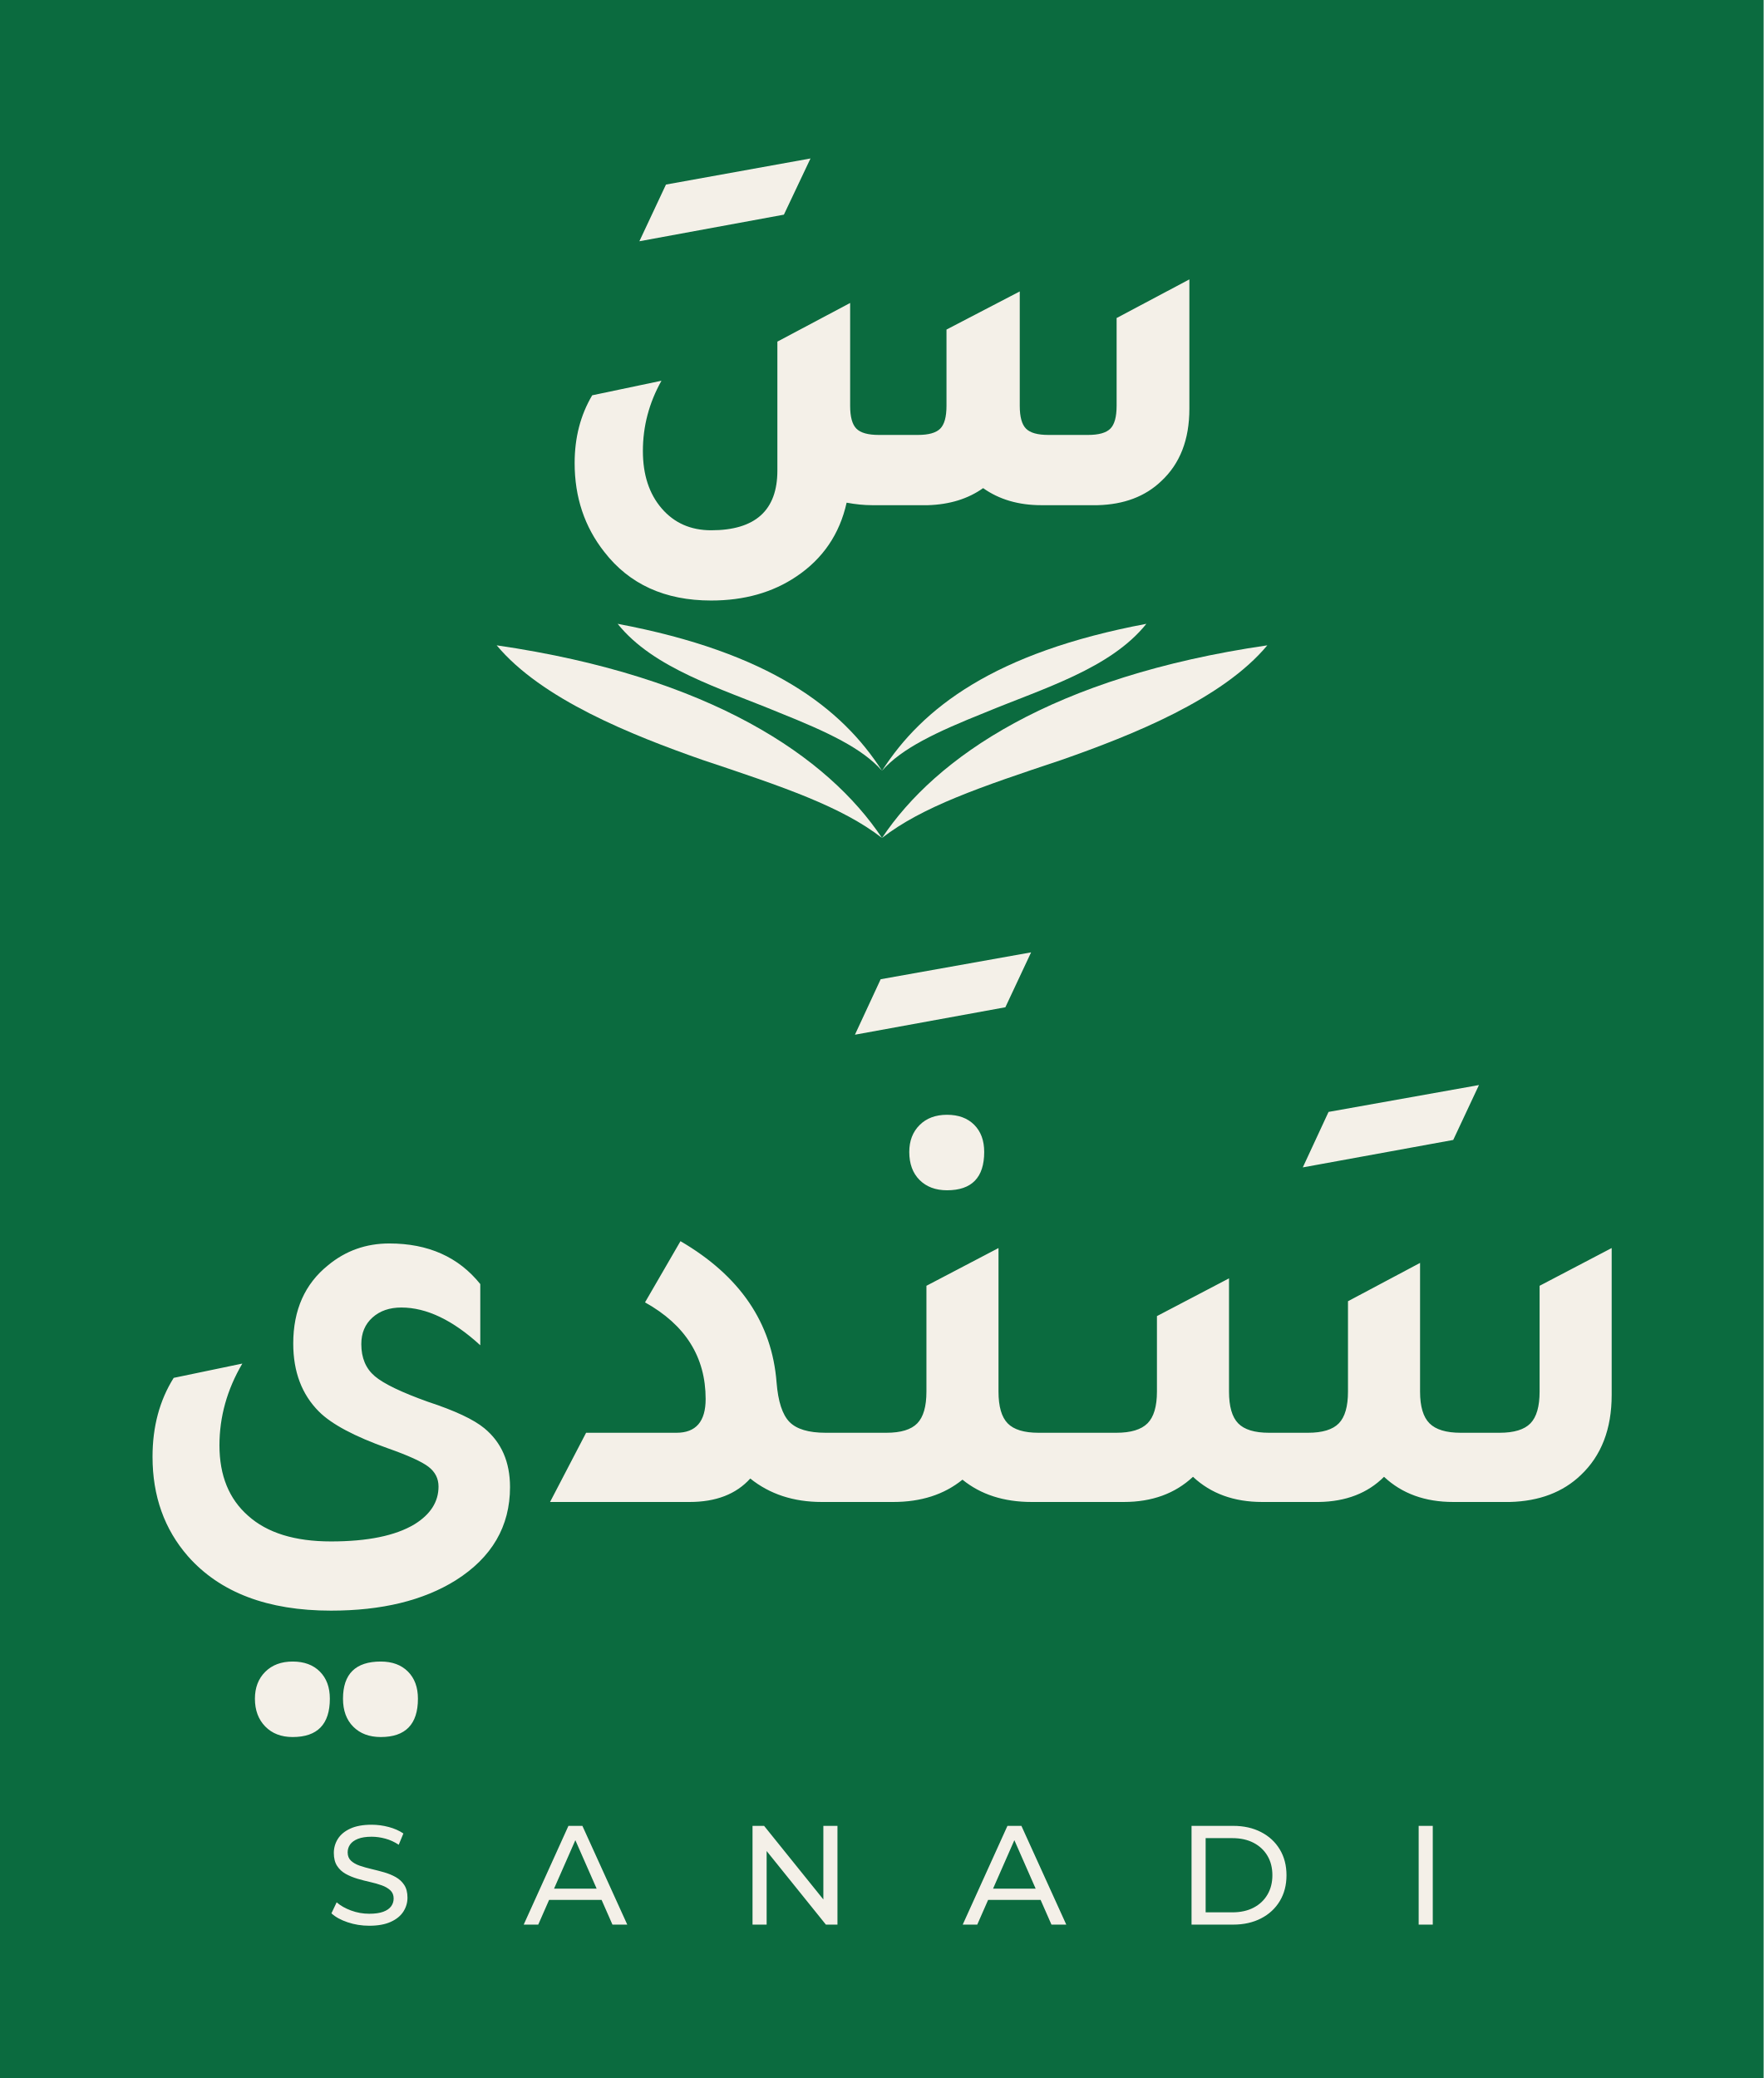
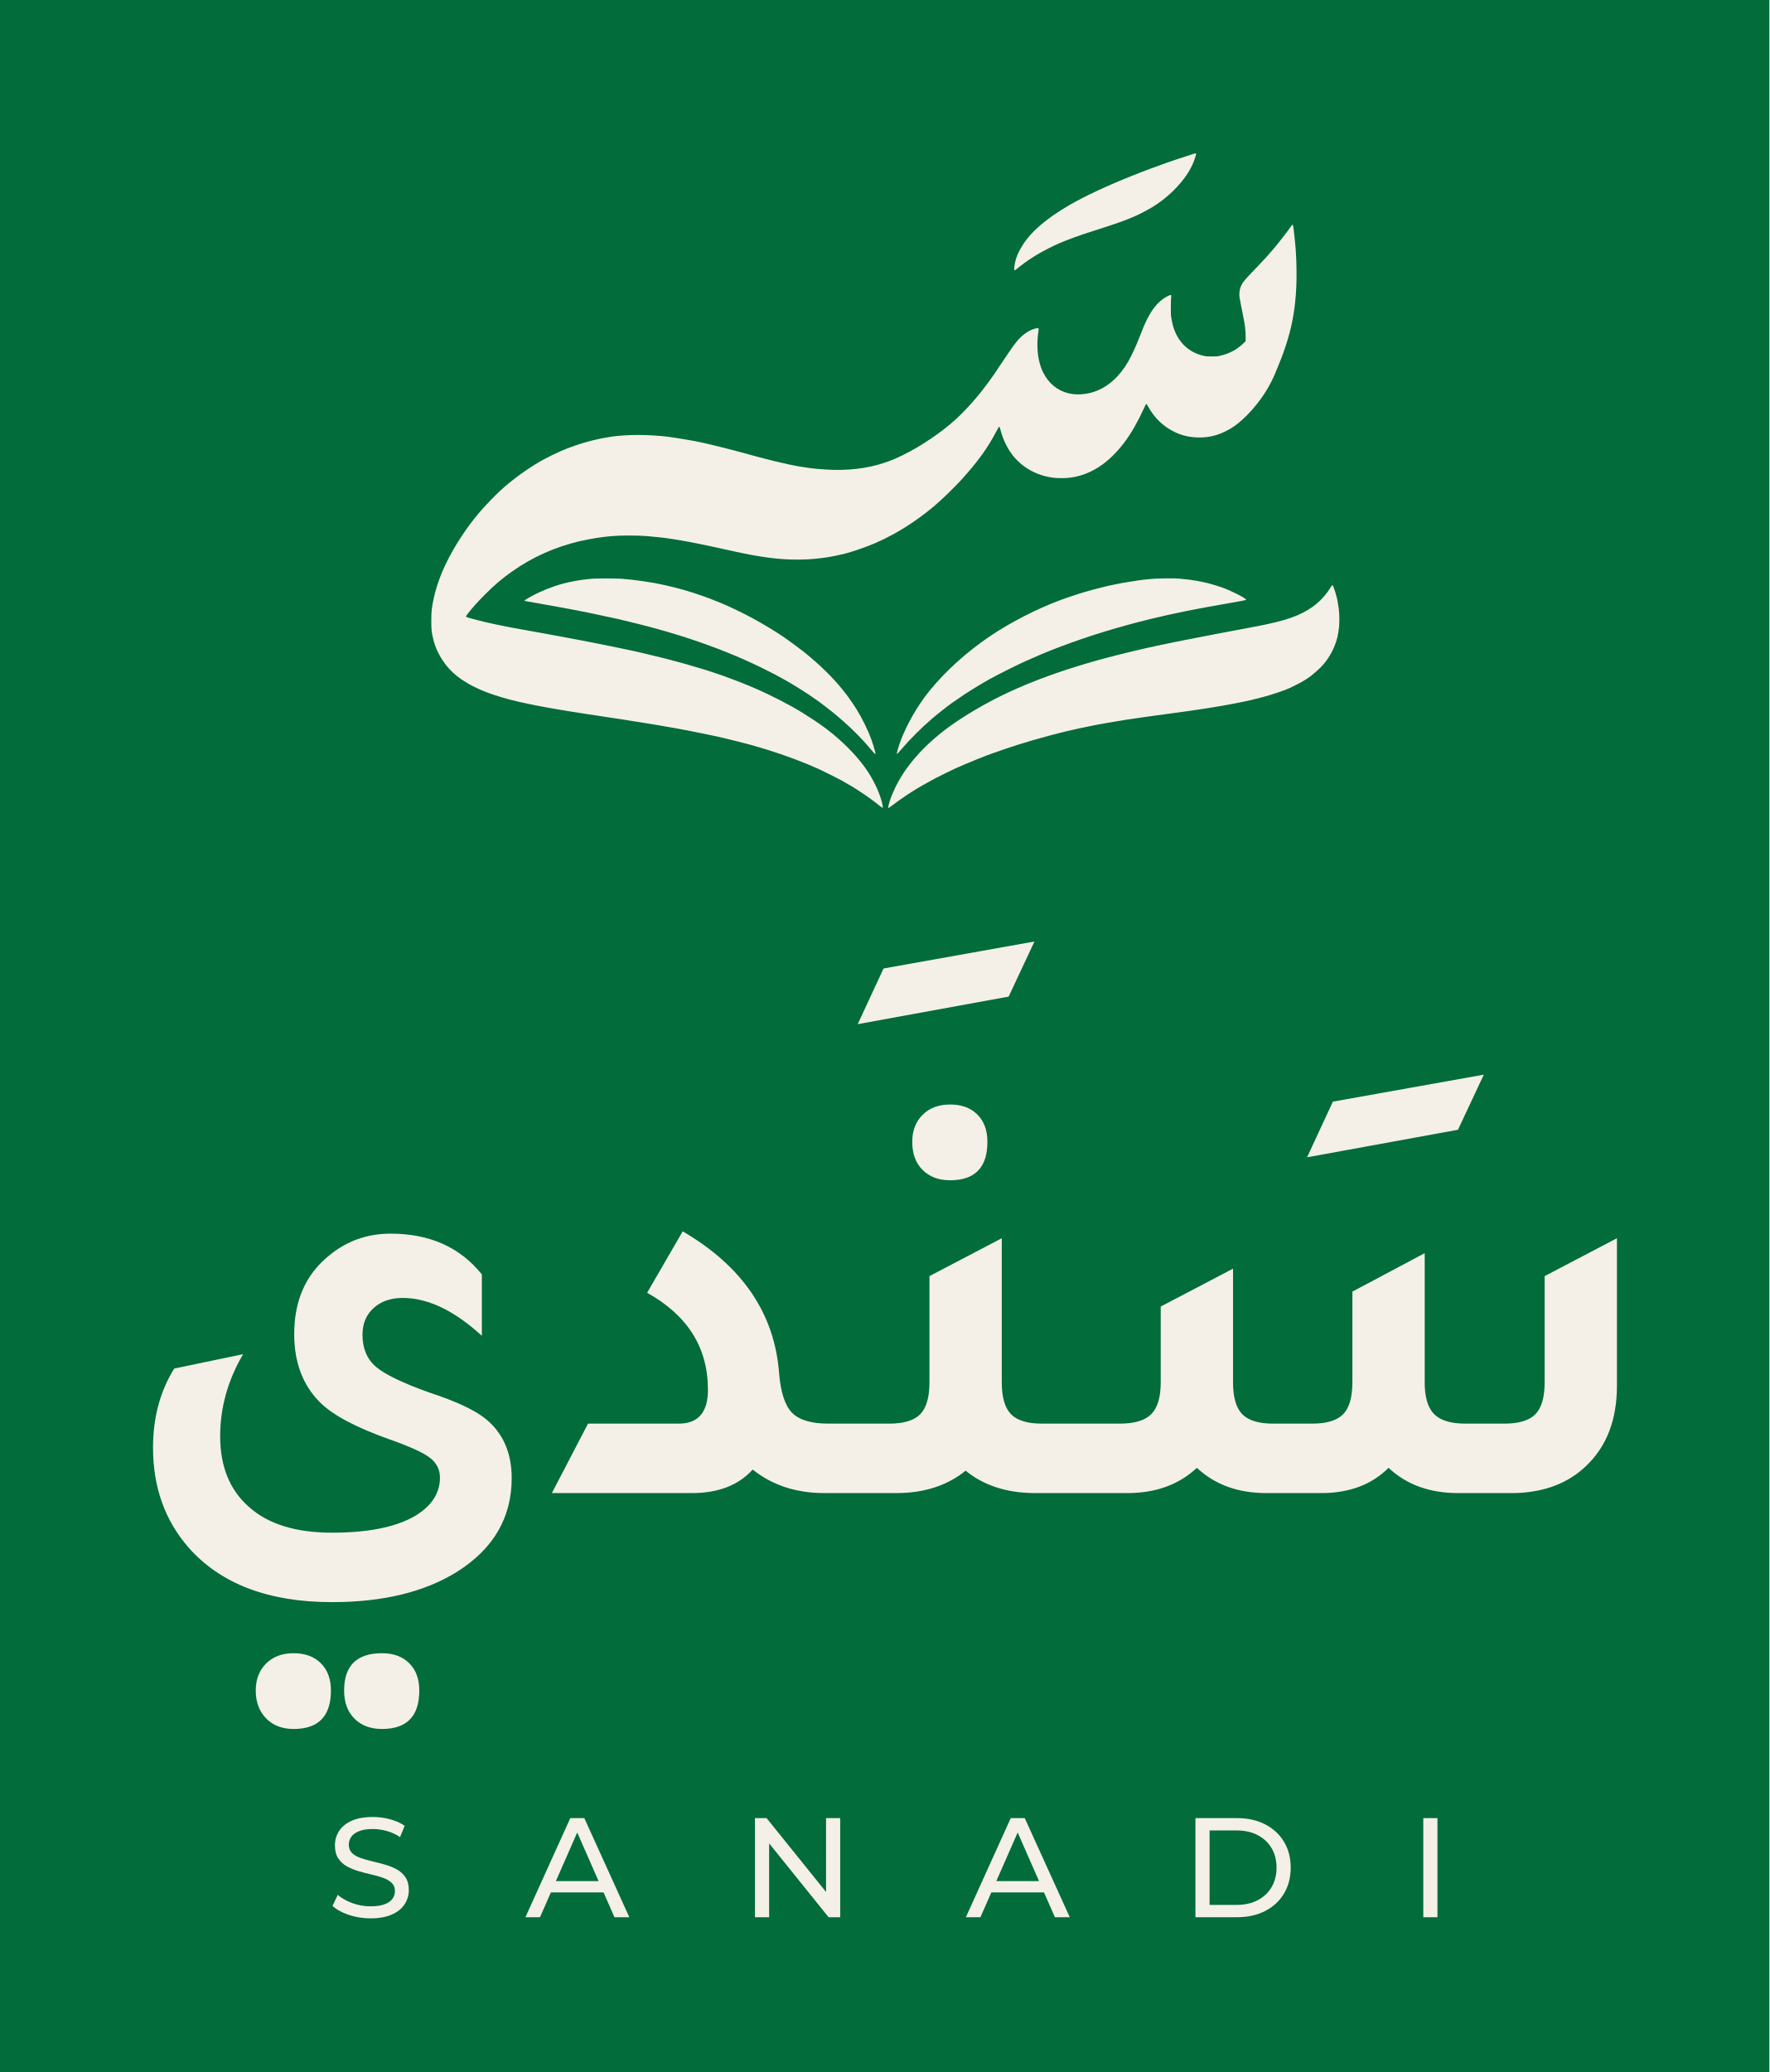
- <svg xmlns="http://www.w3.org/2000/svg" viewBox="0 0 925 1090">
-   <rect width="925" height="1090" fill="#0B6B3F" />
+ <svg xmlns="http://www.w3.org/2000/svg" viewBox="0 0 925 1083">
+   <rect width="925" height="1083" fill="#026C3B" />
  <g fill="#F4F0E8">
-     <g transform="translate(227.6,9.5) scale(0.47)">
-       <path d="M229.24 249.04 258.92 185.76 420.2 156.64 390.52 219.36ZM761.8 334.72 843.0 291.6V436.08Q843.0 487.6 811.64 516.72Q784.76 542.48 740.52 543.6H677.8Q639.72 543.6 612.84 524.56Q587.64 542.48 551.24 543.6H489.08Q475.64 543.6 460.52 540.8Q448.76 593.44 404.52 623.12Q364.76 650.0 309.32 650.0Q232.04 650.0 190.04 595.68Q157.0 553.68 157.0 496.56Q157.0 454.0 176.6 420.96L253.88 404.72Q233.16 441.68 233.16 483.12Q233.16 522.88 254.16 547.24Q275.16 571.6 309.32 571.6Q383.24 571.6 383.24 504.96V361.04L464.44 317.92V432.72Q464.44 451.2 471.44 458.2Q478.44 465.2 496.36 465.2H540.04Q557.96 465.2 564.96 458.2Q571.96 451.2 571.96 432.72V347.6L653.72 305.04V432.72Q653.72 451.2 660.72 458.2Q667.72 465.2 685.64 465.2H729.88Q747.8 465.2 754.8 458.2Q761.8 451.2 761.8 432.72Z" />
-       <path d="M500,915 C560,825 690,735 930,700 C880,760 780,800 700,828 C610,858 545,880 500,915 Z" />
-       <path d="M500,840 C545,770 625,708 795,676 C755,726 680,748 615,775 C560,797 522,815 500,840 Z" />
-       <path d="M500,915 C440,825 310,735 70,700 C120,760 220,800 300,828 C390,858 455,880 500,915 Z" />
-       <path d="M500,840 C455,770 375,708 205,676 C245,726 320,748 385,775 C440,797 478,815 500,840 Z" />
+     <g transform="translate(225.4,80.0) scale(0.2536) translate(-64.0,-35.0)">
+       <path fill-rule="evenodd" d="M1011.20,1381.88C1034.39,1364.43 1057.38,1349.11 1076.50,1338.37C1098.88,1325.79 1107.26,1321.37 1126.25,1312.14C1145.52,1302.77 1145.18,1302.93 1164.00,1294.89C1177.57,1289.09 1201.09,1279.58 1209.25,1276.59C1212.28,1275.48 1217.00,1273.74 1219.75,1272.73C1229.93,1268.96 1260.50,1258.57 1272.50,1254.80C1315.43,1241.30 1366.03,1227.79 1401.00,1220.49C1431.06,1214.21 1444.34,1211.64 1459.00,1209.24C1461.61,1208.82 1470.39,1207.34 1478.50,1205.96C1494.30,1203.28 1503.59,1201.84 1520.25,1199.50C1526.03,1198.69 1532.28,1197.79 1534.16,1197.50C1536.03,1197.21 1544.02,1196.10 1551.91,1195.02C1559.79,1193.93 1570.41,1192.47 1575.50,1191.76C1580.59,1191.05 1589.92,1189.81 1596.25,1189.00C1602.58,1188.19 1613.15,1186.73 1619.75,1185.75C1626.35,1184.77 1633.55,1183.74 1635.75,1183.46C1637.95,1183.18 1643.12,1182.40 1647.25,1181.73C1658.85,1179.84 1663.52,1179.12 1673.25,1177.72C1678.20,1177.00 1686.53,1175.63 1691.75,1174.68C1696.97,1173.72 1702.38,1172.74 1703.75,1172.50C1709.54,1171.50 1714.99,1170.50 1718.50,1169.78C1720.56,1169.36 1725.85,1168.33 1730.25,1167.48C1763.21,1161.15 1798.24,1151.48 1824.08,1141.58C1842.66,1134.46 1866.13,1121.69 1878.59,1111.92C1883.88,1107.77 1895.26,1097.62 1898.76,1093.93C1914.04,1077.82 1925.62,1057.21 1931.31,1036.00C1932.64,1031.05 1932.74,1030.54 1934.42,1020.75C1936.63,1007.82 1936.86,988.08 1934.95,974.00C1934.11,967.84 1932.48,957.87 1932.00,956.00C1931.75,955.04 1930.95,951.66 1930.21,948.50C1928.95,943.07 1925.51,932.44 1923.46,927.67C1922.95,926.48 1922.22,925.50 1921.82,925.50C1921.43,925.50 1919.60,927.94 1917.76,930.91C1910.27,942.99 1899.93,954.93 1889.00,964.12C1879.00,972.53 1864.48,981.29 1850.50,987.36C1833.93,994.55 1812.39,1000.85 1785.00,1006.52C1778.26,1007.91 1771.74,1009.23 1770.50,1009.46C1769.26,1009.69 1765.89,1010.34 1763.00,1010.91C1760.11,1011.49 1754.04,1012.65 1749.50,1013.50C1744.96,1014.36 1739.56,1015.38 1737.50,1015.77C1735.44,1016.17 1730.71,1017.05 1727.00,1017.74C1723.29,1018.42 1714.85,1020.00 1708.25,1021.26C1696.02,1023.59 1689.76,1024.77 1681.75,1026.25C1670.63,1028.31 1651.04,1032.11 1645.50,1033.27C1643.71,1033.65 1637.97,1034.77 1632.75,1035.77C1627.53,1036.76 1618.75,1038.48 1613.25,1039.59C1607.75,1040.69 1601.11,1042.02 1598.50,1042.53C1595.89,1043.04 1589.92,1044.26 1585.25,1045.24C1580.58,1046.21 1573.38,1047.69 1569.25,1048.53C1565.12,1049.36 1560.96,1050.25 1560.00,1050.51C1558.37,1050.94 1552.41,1052.25 1541.75,1054.54C1539.28,1055.07 1535.90,1055.82 1534.25,1056.21C1532.60,1056.61 1528.78,1057.50 1525.75,1058.20C1522.72,1058.90 1517.66,1060.07 1514.50,1060.81C1497.17,1064.82 1468.15,1072.12 1448.00,1077.54C1418.43,1085.49 1374.52,1099.05 1350.25,1107.74C1346.67,1109.02 1341.28,1110.93 1338.25,1111.98C1331.66,1114.27 1326.00,1116.37 1319.25,1119.01C1293.67,1129.00 1289.98,1130.50 1274.25,1137.37C1231.14,1156.17 1190.35,1178.22 1152.00,1203.44C1096.46,1239.97 1053.18,1283.77 1027.90,1329.01C1023.55,1336.80 1021.14,1341.52 1019.35,1345.75C1018.65,1347.40 1017.07,1350.91 1015.83,1353.55C1010.65,1364.62 1004.57,1385.00 1006.45,1385.00C1006.78,1385.00 1008.92,1383.59 1011.20,1381.88Z M994.85,1381.38C994.12,1373.69 988.70,1356.84 982.75,1343.75C969.16,1313.85 951.18,1288.69 923.76,1261.21C902.07,1239.46 881.38,1222.61 853.75,1204.18C822.36,1183.24 795.85,1168.34 756.25,1149.37C739.14,1141.17 709.61,1128.68 689.50,1121.14C677.20,1116.52 668.96,1113.47 667.50,1113.00C666.81,1112.77 661.64,1110.98 656.00,1109.01C618.45,1095.90 560.93,1079.70 511.25,1068.23C506.85,1067.21 499.60,1065.51 495.14,1064.44C490.68,1063.38 484.38,1061.94 481.14,1061.24C439.32,1052.27 381.75,1040.79 343.25,1033.74C333.35,1031.93 321.20,1029.68 316.25,1028.74C305.84,1026.76 292.02,1024.22 286.25,1023.23C284.05,1022.85 280.45,1022.21 278.25,1021.80C276.05,1021.39 271.66,1020.59 268.50,1020.03C265.34,1019.46 259.49,1018.42 255.50,1017.70C251.51,1016.99 242.40,1015.32 235.25,1013.99C228.10,1012.66 221.01,1011.34 219.50,1011.06C216.20,1010.44 205.72,1008.28 192.75,1005.53C180.36,1002.91 163.36,998.90 158.00,997.32C155.66,996.64 151.39,995.48 148.50,994.76C139.67,992.53 136.51,991.45 135.99,990.48C135.58,989.72 136.45,988.34 140.95,982.56C149.44,971.67 159.10,960.90 173.25,946.57C193.76,925.77 209.84,912.09 232.07,896.50C273.23,867.64 319.24,847.08 369.50,835.08C377.16,833.25 399.18,829.03 406.29,828.03C421.69,825.87 425.27,825.45 438.00,824.39C456.22,822.87 488.13,822.88 508.25,824.43C525.48,825.75 546.90,828.17 559.67,830.23C580.63,833.60 590.34,835.29 599.09,837.05C604.68,838.18 611.05,839.43 613.25,839.83C620.65,841.16 645.22,846.39 663.50,850.52C669.41,851.86 680.21,854.21 687.50,855.75C694.79,857.28 703.79,859.19 707.50,859.99C729.45,864.71 756.61,868.97 777.51,870.97C818.45,874.89 859.09,872.94 896.50,865.24C914.10,861.62 925.82,858.46 942.75,852.77C970.16,843.57 990.74,834.65 1015.75,821.14C1041.81,807.06 1071.67,786.86 1094.67,767.75C1097.98,765.00 1101.49,762.08 1102.47,761.27C1116.10,749.94 1144.20,722.62 1158.04,707.25C1191.64,669.93 1210.99,643.12 1228.69,609.37C1232.52,602.06 1234.38,599.00 1234.98,599.00C1235.63,599.00 1236.15,600.17 1237.21,604.12C1240.95,617.96 1244.14,626.41 1249.85,637.63C1268.46,674.17 1303.17,698.30 1345.34,704.01C1355.43,705.38 1371.55,705.38 1381.60,704.02C1423.86,698.30 1461.20,673.83 1493.55,630.65C1507.07,612.61 1520.98,588.36 1532.79,562.27C1535.56,556.15 1537.63,552.19 1538.10,552.10C1538.64,552.00 1539.82,553.63 1541.90,557.35C1555.53,581.81 1573.76,599.15 1597.69,610.43C1613.06,617.68 1629.32,621.17 1647.75,621.20C1667.51,621.23 1684.09,617.23 1702.54,607.98C1715.18,601.64 1723.33,595.97 1736.00,584.70C1748.96,573.17 1762.35,558.08 1774.56,541.25C1787.53,523.36 1798.65,502.89 1806.86,481.76C1807.82,479.29 1809.02,476.36 1809.52,475.26C1810.42,473.27 1812.74,467.51 1816.17,458.75C1827.35,430.19 1836.19,399.34 1840.74,373.00C1842.66,361.84 1842.95,360.03 1843.45,355.75C1843.74,353.27 1844.32,348.44 1844.73,345.00C1847.16,324.85 1848.26,300.12 1847.85,274.75C1847.32,242.76 1846.25,228.10 1841.48,188.14C1841.06,184.59 1840.35,182.50 1839.57,182.50C1839.35,182.50 1838.41,183.57 1837.48,184.88C1828.90,196.94 1811.26,219.72 1801.57,231.25C1791.18,243.62 1780.18,255.73 1766.25,270.15C1740.67,296.63 1737.82,299.93 1734.27,307.25C1730.45,315.11 1729.12,324.31 1730.55,332.94C1731.66,339.67 1734.54,354.62 1737.22,367.62C1741.57,388.73 1743.00,400.23 1743.00,414.20L1743.00,422.72L1738.88,426.76C1734.53,431.02 1727.00,436.92 1721.44,440.42C1713.29,445.56 1700.98,450.47 1690.39,452.82C1684.79,454.06 1683.30,454.18 1673.50,454.20C1664.26,454.23 1662.01,454.07 1657.47,453.12C1622.90,445.88 1598.80,420.29 1591.30,382.85C1588.85,370.64 1588.75,369.43 1588.79,353.00C1588.82,344.30 1589.09,335.40 1589.40,333.13C1589.72,330.86 1589.84,328.67 1589.68,328.25C1589.21,327.01 1587.42,327.38 1582.71,329.70C1571.42,335.27 1561.64,343.85 1552.50,356.23C1547.10,363.55 1541.11,374.19 1536.03,385.50C1534.86,388.11 1533.45,391.23 1532.91,392.43C1531.50,395.55 1527.89,404.57 1524.69,413.00C1517.59,431.66 1507.75,453.02 1500.52,465.43C1482.51,496.37 1458.78,517.34 1430.91,526.93C1416.48,531.89 1398.36,533.66 1384.46,531.46C1361.54,527.84 1342.42,515.07 1330.04,495.12C1327.29,490.67 1323.40,483.11 1322.22,479.89C1317.19,466.16 1315.06,455.82 1313.95,439.82C1313.28,430.18 1313.84,415.90 1315.23,406.75C1317.11,394.46 1317.24,394.69 1309.32,396.71C1296.38,400.00 1283.04,409.24 1271.83,422.66C1264.60,431.32 1260.48,437.11 1245.26,460.00C1224.30,491.51 1221.57,495.46 1208.78,512.69C1188.99,539.36 1165.39,565.73 1143.94,585.13C1115.00,611.30 1073.57,639.24 1037.16,657.13C1021.22,664.96 1013.64,668.12 998.37,673.29C962.73,685.36 921.79,690.07 877.16,687.25C865.70,686.52 850.06,685.16 848.50,684.75C848.09,684.64 844.15,684.09 839.75,683.53C816.13,680.52 785.95,673.97 739.75,661.81C727.61,658.61 712.91,654.61 707.50,653.02C705.44,652.41 699.14,650.72 693.50,649.26C687.86,647.80 678.41,645.34 672.50,643.80C659.93,640.51 636.41,634.86 621.00,631.43C606.00,628.08 570.03,622.00 550.50,619.50C535.62,617.59 508.42,616.02 490.25,616.01C473.00,616.00 449.43,617.46 437.50,619.28C404.83,624.26 379.96,630.65 349.84,641.80C327.17,650.19 297.79,664.54 278.22,676.78C268.43,682.91 254.95,691.92 248.75,696.48C247.38,697.50 244.45,699.65 242.25,701.26C240.05,702.87 235.01,706.80 231.06,709.97C227.10,713.15 223.02,716.42 221.99,717.25C203.18,732.34 172.62,763.79 153.72,787.50C128.20,819.52 104.12,858.70 89.64,891.75C88.67,893.95 87.32,896.99 86.64,898.50C84.81,902.54 78.75,918.69 77.04,924.08C73.39,935.60 71.40,942.97 69.34,952.50C65.09,972.18 64.34,979.05 64.29,998.75C64.24,1016.87 64.84,1022.55 68.27,1036.50C71.17,1048.29 73.87,1055.67 78.85,1065.46C91.34,1090.03 108.45,1108.65 132.25,1123.58C141.66,1129.48 143.69,1130.63 152.78,1135.16C169.24,1143.37 186.48,1149.93 210.00,1156.93C220.51,1160.06 237.72,1164.54 245.75,1166.24C247.95,1166.71 253.24,1167.85 257.50,1168.78C271.12,1171.75 292.43,1175.98 303.00,1177.80C308.64,1178.77 314.94,1179.86 317.00,1180.23C335.17,1183.43 358.65,1187.25 380.25,1190.50C387.68,1191.62 397.35,1193.10 401.75,1193.79C406.15,1194.48 411.94,1195.37 414.63,1195.77C417.31,1196.17 421.81,1196.85 424.63,1197.27C427.44,1197.70 431.32,1198.27 433.25,1198.55C435.18,1198.84 438.77,1199.38 441.25,1199.76C443.73,1200.14 448.11,1200.81 451.00,1201.25C457.79,1202.26 461.18,1202.79 467.00,1203.73C469.61,1204.15 477.94,1205.50 485.50,1206.73C493.06,1207.95 501.61,1209.30 504.50,1209.72C507.39,1210.15 513.69,1211.17 518.50,1212.00C523.31,1212.82 530.17,1213.95 533.75,1214.51C537.33,1215.07 540.56,1215.63 540.95,1215.77C541.33,1215.91 543.13,1216.24 544.95,1216.51C546.76,1216.78 550.73,1217.45 553.75,1218.00C556.77,1218.55 563.75,1219.79 569.25,1220.75C583.36,1223.21 592.97,1225.07 625.00,1231.56C636.96,1233.98 649.67,1236.64 653.25,1237.47C656.83,1238.30 662.79,1239.68 666.50,1240.54C678.42,1243.30 700.02,1248.71 719.25,1253.76C725.91,1255.50 736.76,1258.62 745.25,1261.23C749.38,1262.50 755.00,1264.22 757.75,1265.07C792.16,1275.64 832.12,1290.61 862.00,1304.11C870.77,1308.08 902.03,1323.63 909.09,1327.55C925.05,1336.39 937.05,1343.65 949.75,1352.15C967.13,1363.77 973.57,1368.44 987.95,1379.86C991.14,1382.40 994.06,1384.48 994.45,1384.49C995.00,1384.50 995.08,1383.86 994.85,1381.38Z M979.82,1271.56C979.23,1267.93 974.49,1252.04 971.59,1244.00C964.81,1225.19 952.60,1200.28 940.84,1181.25C937.14,1175.27 927.97,1161.73 923.56,1155.75C919.26,1149.91 917.29,1147.39 910.28,1138.75C890.13,1113.95 864.10,1088.74 831.49,1062.45C827.98,1059.62 805.07,1042.58 800.28,1039.25C797.92,1037.60 794.58,1035.25 792.87,1034.02C778.33,1023.63 748.35,1005.46 724.75,992.75C706.00,982.64 674.08,967.38 660.50,962.01C659.26,961.52 655.89,960.17 653.00,959.01C639.76,953.67 637.11,952.66 627.25,949.15C596.84,938.34 574.27,931.82 545.50,925.55C525.61,921.22 521.50,920.46 501.64,917.53C485.63,915.16 474.41,913.90 456.00,912.39C445.51,911.53 403.45,911.53 395.00,912.39C391.56,912.74 386.50,913.25 383.75,913.52C370.38,914.86 347.89,919.06 334.75,922.66C313.47,928.50 288.32,938.66 270.50,948.62C256.42,956.49 254.90,957.62 257.62,958.24C259.14,958.58 267.88,960.13 281.50,962.48C297.17,965.17 323.31,969.86 329.00,970.99C331.61,971.51 338.93,972.87 345.25,974.00C370.24,978.50 410.51,986.78 448.75,995.27C454.87,996.63 467.00,999.55 475.00,1001.58C479.26,1002.66 485.90,1004.30 489.75,1005.23C507.79,1009.55 546.79,1020.29 565.50,1026.08C570.86,1027.74 576.94,1029.61 579.00,1030.25C605.03,1038.25 644.11,1052.14 670.50,1062.75C701.96,1075.41 723.25,1084.91 751.25,1098.78C768.80,1107.48 775.69,1111.10 793.00,1120.72C809.66,1129.98 839.99,1149.05 854.05,1159.11C855.31,1160.01 857.79,1161.75 859.55,1162.96C866.25,1167.60 882.90,1180.30 891.72,1187.51C922.38,1212.56 946.10,1235.47 967.76,1260.98C977.11,1271.98 979.03,1274.04 979.61,1273.68C979.89,1273.51 979.98,1272.56 979.82,1271.56Z M1031.09,1266.41C1045.97,1249.27 1049.79,1245.15 1064.48,1230.49C1075.15,1219.82 1084.25,1211.40 1097.75,1199.68C1103.99,1194.26 1121.58,1180.22 1129.25,1174.53C1132.00,1172.49 1135.38,1169.98 1136.75,1168.96C1140.28,1166.35 1160.35,1152.62 1163.84,1150.43C1165.44,1149.42 1171.15,1145.80 1176.54,1142.37C1200.96,1126.80 1223.15,1114.39 1252.25,1100.02C1273.85,1089.35 1282.10,1085.40 1289.50,1082.17C1292.94,1080.66 1298.45,1078.22 1301.75,1076.74C1350.45,1054.87 1414.45,1031.92 1476.50,1014.07C1494.59,1008.87 1499.90,1007.38 1505.25,1006.01C1508.28,1005.24 1514.46,1003.59 1519.00,1002.36C1550.28,993.88 1609.34,980.69 1646.25,973.96C1652.30,972.86 1660.74,971.30 1665.00,970.49C1676.87,968.26 1690.74,965.79 1707.25,963.00C1732.72,958.68 1744.00,956.40 1744.00,955.57C1744.00,952.65 1712.52,936.68 1694.25,930.33C1665.14,920.21 1640.96,915.21 1606.54,912.19C1599.19,911.55 1593.32,911.44 1577.54,911.65C1566.65,911.79 1555.39,912.15 1552.50,912.44C1549.61,912.73 1544.55,913.21 1541.25,913.50C1528.52,914.64 1512.52,916.95 1489.25,921.01C1487.88,921.25 1483.26,922.15 1479.00,923.01C1474.74,923.88 1469.11,925.01 1466.50,925.52C1463.89,926.04 1460.85,926.69 1459.75,926.97C1458.65,927.24 1451.79,928.93 1444.50,930.72C1428.69,934.61 1420.30,936.93 1401.75,942.53C1393.95,944.88 1369.52,953.14 1361.50,956.14C1312.66,974.40 1259.17,1001.76 1217.34,1029.88C1168.66,1062.60 1124.91,1102.01 1090.94,1143.75C1073.39,1165.31 1055.60,1193.79 1042.61,1221.12C1034.93,1237.29 1030.76,1247.99 1026.22,1263.17C1024.05,1270.44 1023.53,1273.50 1024.47,1273.50C1024.73,1273.50 1027.71,1270.31 1031.09,1266.41Z M1272.26,272.94C1292.45,256.52 1312.29,243.75 1336.97,231.29C1353.99,222.71 1360.61,219.85 1386.81,209.82C1396.21,206.22 1417.87,198.92 1434.25,193.82C1446.46,190.02 1470.05,182.21 1480.50,178.52C1484.49,177.11 1489.10,175.49 1490.75,174.92C1495.34,173.32 1511.20,166.84 1516.25,164.49C1518.72,163.34 1521.99,161.83 1523.50,161.12C1529.06,158.53 1544.19,150.38 1549.89,146.91C1575.68,131.19 1598.68,110.55 1615.93,87.62C1627.55,72.17 1635.37,57.00 1639.80,41.31C1640.49,38.86 1640.93,36.54 1640.78,36.14C1640.48,35.37 1639.09,35.52 1635.25,36.76C1634.15,37.12 1627.17,39.36 1619.75,41.75C1606.12,46.14 1584.52,53.39 1581.75,54.50C1580.92,54.83 1576.54,56.42 1572.00,58.02C1556.13,63.64 1538.22,70.26 1529.00,73.92C1525.56,75.29 1517.58,78.44 1511.25,80.93C1460.08,101.05 1410.95,123.97 1379.00,142.62C1331.71,170.23 1300.85,196.79 1283.03,225.23C1276.54,235.57 1273.16,242.48 1269.93,252.00C1266.44,262.29 1264.70,277.00 1266.97,277.00C1267.14,277.00 1269.52,275.17 1272.26,272.94Z" />
    </g>
-     <path d="M251.9 705.65Q230.3 685.85 210.5 685.85Q201.2 685.85 195.35 691.1Q189.5 696.35 189.5 705.05Q189.5 715.85 196.55 721.85Q203.6 727.85 224.6 735.35Q245.6 742.25 254.0 749.15Q267.5 760.25 267.5 780.05Q267.5 810.95 239.0 828.95Q213.5 844.85 173.6 844.85Q123.8 844.85 98.6 816.35Q80.0 795.05 80.0 764.15Q80.0 740.45 91.1 722.75L127.1 715.25Q115.1 735.65 115.1 758.15Q115.1 781.85 130.1 795.05Q145.1 808.55 173.6 808.55Q202.4 808.55 217.4 799.55Q230.0 791.75 230.0 779.75Q230.0 773.45 224.75 769.4Q219.5 765.35 203.3 759.65Q177.2 750.35 167.3 740.45Q153.8 726.95 153.8 704.75Q153.8 678.35 172.1 663.65Q185.9 652.25 204.2 652.25Q234.8 652.25 251.9 673.55ZM153.5 911.15Q144.5 911.15 139.1 905.6Q133.7 900.05 133.7 891.05Q133.7 882.35 139.1 876.95Q144.5 871.55 153.5 871.55Q162.5 871.55 167.75 876.8Q173.0 882.05 173.0 891.05Q173.0 911.15 153.5 911.15ZM199.7 911.15Q190.7 911.15 185.3 905.75Q179.9 900.35 179.9 891.05Q179.9 871.55 199.7 871.55Q208.7 871.55 213.95 876.8Q219.2 882.05 219.2 891.05Q219.2 911.15 199.7 911.15ZM288.5 787.85 307.4 751.55H354.8Q370.1 751.55 370.1 733.85Q370.1 700.85 338.3 683.15L356.9 651.05Q403.7 678.35 407.3 725.15Q408.5 740.15 414.05 745.85Q419.6 751.55 433.1 751.55H455.9V787.85H431.0Q408.8 787.85 393.5 775.55Q382.4 787.85 361.7 787.85ZM448.4 542.75 461.9 513.65 540.8 499.55 527.3 528.35ZM496.7 624.35Q487.7 624.35 482.3 618.95Q476.9 613.55 476.9 604.25Q476.9 595.55 482.3 590.15Q487.7 584.75 496.7 584.75Q505.7 584.75 510.95 590Q516.2 595.25 516.2 604.25Q516.2 624.35 496.7 624.35ZM544.7 751.55H571.7V787.85H541.1Q519.2 787.85 504.8 776.15Q490.4 787.85 468.5 787.85H437.9V751.55H464.9Q476.3 751.55 481.1 746.6Q485.9 741.65 485.9 729.95V674.45L523.7 654.65V729.95Q523.7 741.65 528.5 746.6Q533.3 751.55 544.7 751.55ZM683.3 612.35 696.8 583.25 775.7 569.15 762.2 597.95ZM553.7 787.85V751.55H585.5Q596.9 751.55 601.85 746.6Q606.8 741.65 606.8 729.95V690.35L644.6 670.55V729.95Q644.6 741.65 649.4 746.6Q654.2 751.55 665.6 751.55H686.0Q697.4 751.55 702.2 746.6Q707.0 741.65 707.0 729.95V682.55L744.8 662.45V729.95Q744.8 741.65 749.75 746.6Q754.7 751.55 766.1 751.55H786.5Q797.9 751.55 802.7 746.6Q807.5 741.65 807.5 729.95V674.45L845.3 654.65V731.75Q845.3 758.45 829.1 773.75Q815.0 787.25 791.9 787.85H762.2Q740.0 787.85 725.9 774.65Q713.0 787.55 691.7 787.85H662.0Q639.8 787.85 625.7 774.65Q611.6 787.85 589.4 787.85Z" />
-     <path d="M193.663 1010.134Q187.743 1010.134 182.341 1008.321Q176.939 1006.508 173.831 1003.622L176.569 997.85Q179.529 1000.44 184.117 1002.142Q188.705 1003.844 193.663 1003.844Q198.177 1003.844 200.989 1002.808Q203.801 1001.772 205.133 999.959Q206.465 998.146 206.465 995.852Q206.465 993.188 204.726 991.56Q202.987 989.932 200.212 988.933Q197.437 987.934 194.107 987.194Q190.777 986.454 187.41 985.455Q184.043 984.456 181.268 982.902Q178.493 981.348 176.791 978.721Q175.089 976.094 175.089 971.95Q175.089 967.954 177.198 964.587Q179.307 961.22 183.71 959.185Q188.113 957.15 194.921 957.15Q199.435 957.15 203.875 958.334Q208.315 959.518 211.571 961.738L209.129 967.658Q205.799 965.438 202.099 964.439Q198.399 963.44 194.921 963.44Q190.555 963.44 187.743 964.55Q184.931 965.66 183.636 967.51Q182.341 969.36 182.341 971.654Q182.341 974.392 184.08 976.02Q185.819 977.648 188.594 978.61Q191.369 979.572 194.699 980.349Q198.029 981.126 201.396 982.088Q204.763 983.05 207.538 984.604Q210.313 986.158 212.015 988.748Q213.717 991.338 213.717 995.408Q213.717 999.33 211.571 1002.697Q209.425 1006.064 204.948 1008.099Q200.471 1010.134 193.663 1010.134ZM274.677 1009.542 298.135 957.742H305.461L328.993 1009.542H321.223L300.281 961.886H303.241L282.299 1009.542ZM284.667 996.592 286.665 990.672H315.821L317.967 996.592ZM394.689 1009.542V957.742H400.757L435.019 1000.292H431.837V957.742H439.237V1009.542H433.169L398.907 966.992H402.089V1009.542ZM504.933 1009.542 528.391 957.742H535.717L559.249 1009.542H551.479L530.537 961.886H533.497L512.555 1009.542ZM514.923 996.592 516.921 990.672H546.077L548.223 996.592ZM624.945 1009.542V957.742H646.775Q655.063 957.742 661.39 960.998Q667.717 964.254 671.232 970.1Q674.747 975.946 674.747 983.642Q674.747 991.338 671.232 997.184Q667.717 1003.03 661.39 1006.286Q655.063 1009.542 646.775 1009.542ZM632.345 1003.104H646.331Q652.769 1003.104 657.468 1000.662Q662.167 998.22 664.757 993.817Q667.347 989.414 667.347 983.642Q667.347 977.796 664.757 973.43Q662.167 969.064 657.468 966.622Q652.769 964.18 646.331 964.18H632.345ZM744.069 1009.542V957.742H751.469V1009.542Z" />
+     <path d="M251.9 698.207Q230.3 678.407 210.5 678.407Q201.2 678.407 195.35 683.657Q189.5 688.907 189.5 697.607Q189.5 708.407 196.55 714.407Q203.6 720.407 224.6 727.907Q245.6 734.807 254.0 741.707Q267.5 752.807 267.5 772.607Q267.5 803.507 239.0 821.507Q213.5 837.407 173.6 837.407Q123.8 837.407 98.6 808.907Q80.0 787.607 80.0 756.707Q80.0 733.007 91.1 715.307L127.1 707.807Q115.1 728.207 115.1 750.707Q115.1 774.407 130.1 787.607Q145.1 801.107 173.6 801.107Q202.4 801.107 217.4 792.107Q230.0 784.307 230.0 772.307Q230.0 766.007 224.75 761.957Q219.5 757.907 203.3 752.207Q177.2 742.907 167.3 733.007Q153.8 719.507 153.8 697.307Q153.8 670.907 172.1 656.207Q185.9 644.807 204.2 644.807Q234.8 644.807 251.9 666.107ZM153.5 903.707Q144.5 903.707 139.1 898.157Q133.7 892.607 133.7 883.607Q133.7 874.907 139.1 869.507Q144.5 864.107 153.5 864.107Q162.5 864.107 167.75 869.357Q173.0 874.607 173.0 883.607Q173.0 903.707 153.5 903.707ZM199.7 903.707Q190.7 903.707 185.3 898.307Q179.9 892.907 179.9 883.607Q179.9 864.107 199.7 864.107Q208.7 864.107 213.95 869.357Q219.2 874.607 219.2 883.607Q219.2 903.707 199.7 903.707ZM288.5 780.407 307.4 744.107H354.8Q370.1 744.107 370.1 726.407Q370.1 693.407 338.3 675.707L356.9 643.607Q403.7 670.907 407.3 717.707Q408.5 732.707 414.05 738.407Q419.6 744.107 433.1 744.107H455.9V780.407H431.0Q408.8 780.407 393.5 768.107Q382.4 780.407 361.7 780.407ZM448.4 535.307 461.9 506.207 540.8 492.107 527.3 520.907ZM496.7 616.907Q487.7 616.907 482.3 611.507Q476.9 606.107 476.9 596.807Q476.9 588.107 482.3 582.707Q487.7 577.307 496.7 577.307Q505.7 577.307 510.95 582.557Q516.2 587.807 516.2 596.807Q516.2 616.907 496.7 616.907ZM544.7 744.107H571.7V780.407H541.1Q519.2 780.407 504.8 768.707Q490.4 780.407 468.5 780.407H437.9V744.107H464.9Q476.3 744.107 481.1 739.157Q485.9 734.207 485.9 722.507V667.007L523.7 647.207V722.507Q523.7 734.207 528.5 739.157Q533.3 744.107 544.7 744.107ZM683.3 604.907 696.8 575.807 775.7 561.707 762.2 590.507ZM553.7 780.407V744.107H585.5Q596.9 744.107 601.85 739.157Q606.8 734.207 606.8 722.507V682.907L644.6 663.107V722.507Q644.6 734.207 649.4 739.157Q654.2 744.107 665.6 744.107H686.0Q697.4 744.107 702.2 739.157Q707.0 734.207 707.0 722.507V675.107L744.8 655.007V722.507Q744.8 734.207 749.75 739.157Q754.7 744.107 766.1 744.107H786.5Q797.9 744.107 802.7 739.157Q807.5 734.207 807.5 722.507V667.007L845.3 647.207V724.307Q845.3 751.007 829.1 766.307Q815.0 779.807 791.9 780.407H762.2Q740.0 780.407 725.9 767.207Q713.0 780.107 691.7 780.407H662.0Q639.8 780.407 625.7 767.207Q611.6 780.407 589.4 780.407Z" />
+     <path d="M193.663 1002.691Q187.743 1002.691 182.341 1000.878Q176.939 999.065 173.831 996.179L176.569 990.407Q179.529 992.997 184.117 994.699Q188.705 996.401 193.663 996.401Q198.177 996.401 200.989 995.365Q203.801 994.329 205.133 992.516Q206.465 990.703 206.465 988.409Q206.465 985.745 204.726 984.117Q202.987 982.489 200.212 981.49Q197.437 980.491 194.107 979.751Q190.777 979.011 187.41 978.012Q184.043 977.013 181.268 975.459Q178.493 973.905 176.791 971.278Q175.089 968.651 175.089 964.507Q175.089 960.511 177.198 957.144Q179.307 953.777 183.71 951.742Q188.113 949.707 194.921 949.707Q199.435 949.707 203.875 950.891Q208.315 952.075 211.571 954.295L209.129 960.215Q205.799 957.995 202.099 956.996Q198.399 955.997 194.921 955.997Q190.555 955.997 187.743 957.107Q184.931 958.217 183.636 960.067Q182.341 961.917 182.341 964.211Q182.341 966.949 184.08 968.577Q185.819 970.205 188.594 971.167Q191.369 972.129 194.699 972.906Q198.029 973.683 201.396 974.645Q204.763 975.607 207.538 977.161Q210.313 978.715 212.015 981.305Q213.717 983.895 213.717 987.965Q213.717 991.887 211.571 995.254Q209.425 998.621 204.948 1000.656Q200.471 1002.691 193.663 1002.691ZM274.677 1002.099 298.135 950.299H305.461L328.993 1002.099H321.223L300.281 954.443H303.241L282.299 1002.099ZM284.667 989.149 286.665 983.229H315.821L317.967 989.149ZM394.689 1002.099V950.299H400.757L435.019 992.849H431.837V950.299H439.237V1002.099H433.169L398.907 959.549H402.089V1002.099ZM504.933 1002.099 528.391 950.299H535.717L559.249 1002.099H551.479L530.537 954.443H533.497L512.555 1002.099ZM514.923 989.149 516.921 983.229H546.077L548.223 989.149ZM624.945 1002.099V950.299H646.775Q655.063 950.299 661.39 953.555Q667.717 956.811 671.232 962.657Q674.747 968.503 674.747 976.199Q674.747 983.895 671.232 989.741Q667.717 995.587 661.39 998.843Q655.063 1002.099 646.775 1002.099ZM632.345 995.661H646.331Q652.769 995.661 657.468 993.219Q662.167 990.777 664.757 986.374Q667.347 981.971 667.347 976.199Q667.347 970.353 664.757 965.987Q662.167 961.621 657.468 959.179Q652.769 956.737 646.331 956.737H632.345ZM744.069 1002.099V950.299H751.469V1002.099Z" />
  </g>
</svg>
